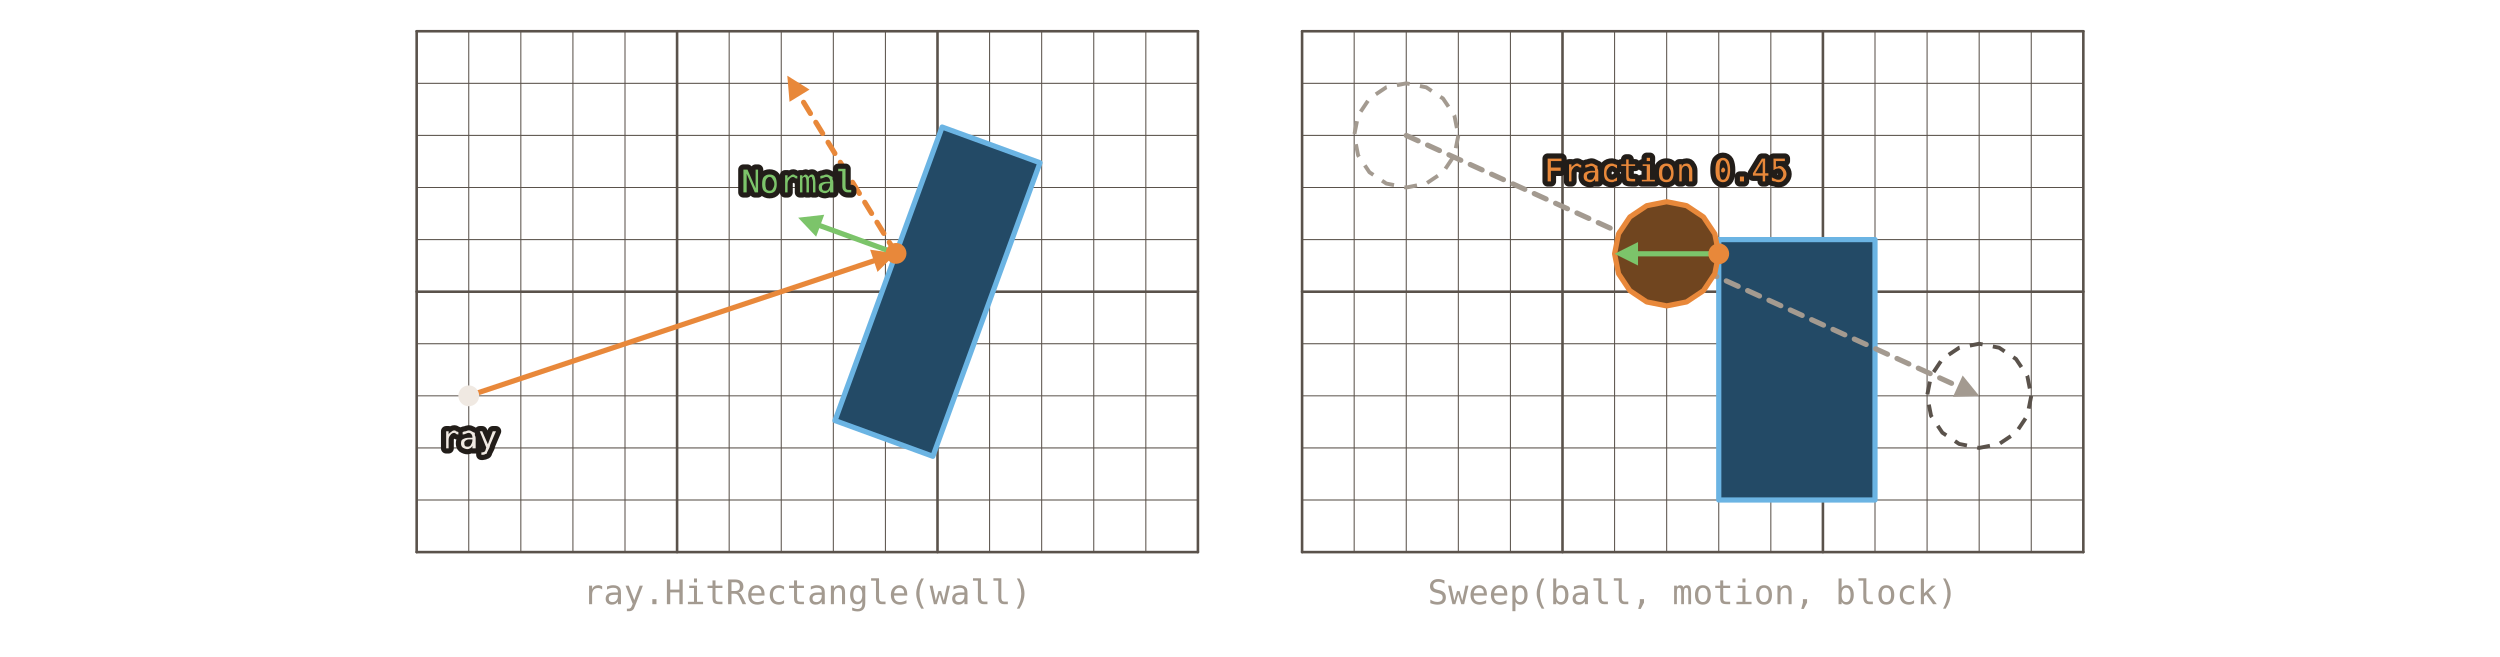
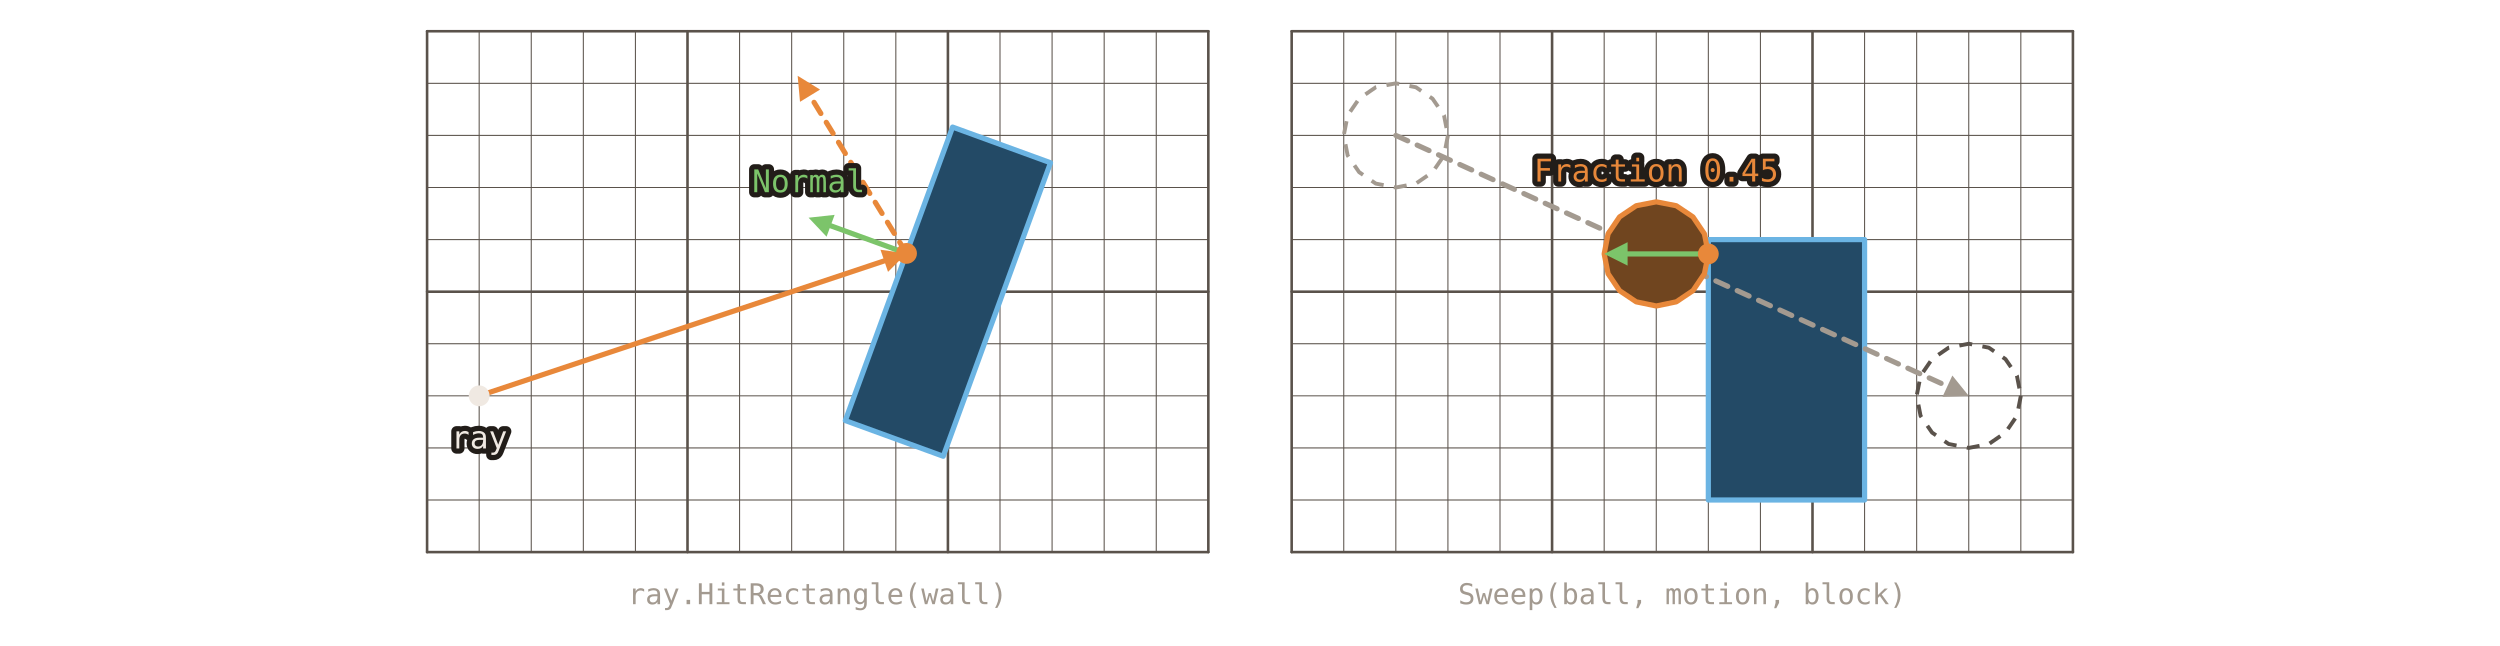
- <svg xmlns="http://www.w3.org/2000/svg" width="960" height="252" viewBox="0 0 960 252" role="img">
-   <g transform="translate(160.0 12.0) scale(20) translate(-0.000 -0.000)">
-     <line x1="0.000" y1="0.000" x2="0.000" y2="10.000" stroke="#5a524b" stroke-width="0.050" stroke-linecap="round" />
-     <line x1="1.000" y1="0.000" x2="1.000" y2="10.000" stroke="#5a524b" stroke-width="0.020" stroke-linecap="round" />
-     <line x1="2.000" y1="0.000" x2="2.000" y2="10.000" stroke="#5a524b" stroke-width="0.020" stroke-linecap="round" />
-     <line x1="3.000" y1="0.000" x2="3.000" y2="10.000" stroke="#5a524b" stroke-width="0.020" stroke-linecap="round" />
-     <line x1="4.000" y1="0.000" x2="4.000" y2="10.000" stroke="#5a524b" stroke-width="0.020" stroke-linecap="round" />
-     <line x1="5.000" y1="0.000" x2="5.000" y2="10.000" stroke="#5a524b" stroke-width="0.050" stroke-linecap="round" />
-     <line x1="6.000" y1="0.000" x2="6.000" y2="10.000" stroke="#5a524b" stroke-width="0.020" stroke-linecap="round" />
-     <line x1="7.000" y1="0.000" x2="7.000" y2="10.000" stroke="#5a524b" stroke-width="0.020" stroke-linecap="round" />
-     <line x1="8.000" y1="0.000" x2="8.000" y2="10.000" stroke="#5a524b" stroke-width="0.020" stroke-linecap="round" />
-     <line x1="9.000" y1="0.000" x2="9.000" y2="10.000" stroke="#5a524b" stroke-width="0.020" stroke-linecap="round" />
-     <line x1="10.000" y1="0.000" x2="10.000" y2="10.000" stroke="#5a524b" stroke-width="0.050" stroke-linecap="round" />
-     <line x1="11.000" y1="0.000" x2="11.000" y2="10.000" stroke="#5a524b" stroke-width="0.020" stroke-linecap="round" />
-     <line x1="12.000" y1="0.000" x2="12.000" y2="10.000" stroke="#5a524b" stroke-width="0.020" stroke-linecap="round" />
-     <line x1="13.000" y1="0.000" x2="13.000" y2="10.000" stroke="#5a524b" stroke-width="0.020" stroke-linecap="round" />
-     <line x1="14.000" y1="0.000" x2="14.000" y2="10.000" stroke="#5a524b" stroke-width="0.020" stroke-linecap="round" />
-     <line x1="15.000" y1="0.000" x2="15.000" y2="10.000" stroke="#5a524b" stroke-width="0.050" stroke-linecap="round" />
-     <line x1="0.000" y1="0.000" x2="15.000" y2="0.000" stroke="#5a524b" stroke-width="0.050" stroke-linecap="round" />
-     <line x1="0.000" y1="1.000" x2="15.000" y2="1.000" stroke="#5a524b" stroke-width="0.020" stroke-linecap="round" />
-     <line x1="0.000" y1="2.000" x2="15.000" y2="2.000" stroke="#5a524b" stroke-width="0.020" stroke-linecap="round" />
-     <line x1="0.000" y1="3.000" x2="15.000" y2="3.000" stroke="#5a524b" stroke-width="0.020" stroke-linecap="round" />
-     <line x1="0.000" y1="4.000" x2="15.000" y2="4.000" stroke="#5a524b" stroke-width="0.020" stroke-linecap="round" />
-     <line x1="0.000" y1="5.000" x2="15.000" y2="5.000" stroke="#5a524b" stroke-width="0.050" stroke-linecap="round" />
-     <line x1="0.000" y1="6.000" x2="15.000" y2="6.000" stroke="#5a524b" stroke-width="0.020" stroke-linecap="round" />
-     <line x1="0.000" y1="7.000" x2="15.000" y2="7.000" stroke="#5a524b" stroke-width="0.020" stroke-linecap="round" />
-     <line x1="0.000" y1="8.000" x2="15.000" y2="8.000" stroke="#5a524b" stroke-width="0.020" stroke-linecap="round" />
-     <line x1="0.000" y1="9.000" x2="15.000" y2="9.000" stroke="#5a524b" stroke-width="0.020" stroke-linecap="round" />
-     <line x1="0.000" y1="10.000" x2="15.000" y2="10.000" stroke="#5a524b" stroke-width="0.050" stroke-linecap="round" />
-     <polygon points="10.089,1.839 11.968,2.525 9.911,8.161 8.032,7.475" fill="#234a66" stroke="#6bb4e3" stroke-width="0.100" stroke-linejoin="round" />
-     <line x1="1.000" y1="7.000" x2="8.777" y2="4.408" stroke="#e8883a" stroke-width="0.100" stroke-linecap="round" />
-     <polygon points="9.204,4.265 8.848,4.621 8.706,4.194" fill="#e8883a" />
-     <line x1="9.204" y1="4.265" x2="7.748" y2="3.734" stroke="#7cc46a" stroke-width="0.100" stroke-linecap="round" />
-     <polygon points="7.325,3.580 7.825,3.523 7.670,3.945" fill="#7cc46a" />
-     <line x1="9.204" y1="4.265" x2="7.351" y2="1.237" stroke="#e8883a" stroke-width="0.100" stroke-dasharray="0.250 0.200" stroke-linecap="round" />
-     <polygon points="7.116,0.853 7.543,1.120 7.159,1.355" fill="#e8883a" />
-     <circle cx="9.204" cy="4.265" r="0.200" fill="#e8883a" />
-     <text x="7.325" y="3.090" font-family="ui-monospace, SFMono-Regular, Menlo, Consolas, monospace" font-size="0.600" text-anchor="middle" fill="#7cc46a" stroke="#221d19" stroke-width="0.200" stroke-linejoin="round" paint-order="stroke">Normal</text>
-     <circle cx="1.000" cy="7.000" r="0.200" fill="#f0e9e2" />
-     <text x="1.000" y="8.010" font-family="ui-monospace, SFMono-Regular, Menlo, Consolas, monospace" font-size="0.600" text-anchor="middle" fill="#f0e9e2" stroke="#221d19" stroke-width="0.200" stroke-linejoin="round" paint-order="stroke">ray</text>
+ <svg xmlns="http://www.w3.org/2000/svg" width="960" height="248" viewBox="0 0 960 248" role="img">
+   <g transform="translate(164.0 12.0)">
+     <line x1="0.0" y1="0.0" x2="0.0" y2="200.0" fill="none" stroke="#5a524b" stroke-width="1" stroke-linecap="round" />
+     <line x1="20.0" y1="0.0" x2="20.0" y2="200.0" fill="none" stroke="#5a524b" stroke-width="0.4" stroke-linecap="round" />
+     <line x1="40.0" y1="0.0" x2="40.0" y2="200.0" fill="none" stroke="#5a524b" stroke-width="0.4" stroke-linecap="round" />
+     <line x1="60.0" y1="0.0" x2="60.0" y2="200.0" fill="none" stroke="#5a524b" stroke-width="0.4" stroke-linecap="round" />
+     <line x1="80.0" y1="0.0" x2="80.0" y2="200.0" fill="none" stroke="#5a524b" stroke-width="0.4" stroke-linecap="round" />
+     <line x1="100.0" y1="0.0" x2="100.0" y2="200.0" fill="none" stroke="#5a524b" stroke-width="1" stroke-linecap="round" />
+     <line x1="120.0" y1="0.0" x2="120.0" y2="200.0" fill="none" stroke="#5a524b" stroke-width="0.4" stroke-linecap="round" />
+     <line x1="140.0" y1="0.0" x2="140.0" y2="200.0" fill="none" stroke="#5a524b" stroke-width="0.4" stroke-linecap="round" />
+     <line x1="160.0" y1="0.0" x2="160.0" y2="200.0" fill="none" stroke="#5a524b" stroke-width="0.4" stroke-linecap="round" />
+     <line x1="180.0" y1="0.0" x2="180.0" y2="200.0" fill="none" stroke="#5a524b" stroke-width="0.4" stroke-linecap="round" />
+     <line x1="200.0" y1="0.0" x2="200.0" y2="200.0" fill="none" stroke="#5a524b" stroke-width="1" stroke-linecap="round" />
+     <line x1="220.0" y1="0.0" x2="220.0" y2="200.0" fill="none" stroke="#5a524b" stroke-width="0.4" stroke-linecap="round" />
+     <line x1="240.0" y1="0.0" x2="240.0" y2="200.0" fill="none" stroke="#5a524b" stroke-width="0.4" stroke-linecap="round" />
+     <line x1="260.0" y1="0.0" x2="260.0" y2="200.0" fill="none" stroke="#5a524b" stroke-width="0.4" stroke-linecap="round" />
+     <line x1="280.0" y1="0.0" x2="280.0" y2="200.0" fill="none" stroke="#5a524b" stroke-width="0.4" stroke-linecap="round" />
+     <line x1="300.0" y1="0.0" x2="300.0" y2="200.0" fill="none" stroke="#5a524b" stroke-width="1" stroke-linecap="round" />
+     <line x1="0.0" y1="0.0" x2="300.0" y2="0.0" fill="none" stroke="#5a524b" stroke-width="1" stroke-linecap="round" />
+     <line x1="0.0" y1="20.0" x2="300.0" y2="20.0" fill="none" stroke="#5a524b" stroke-width="0.4" stroke-linecap="round" />
+     <line x1="0.0" y1="40.0" x2="300.0" y2="40.0" fill="none" stroke="#5a524b" stroke-width="0.4" stroke-linecap="round" />
+     <line x1="0.0" y1="60.0" x2="300.0" y2="60.0" fill="none" stroke="#5a524b" stroke-width="0.4" stroke-linecap="round" />
+     <line x1="0.0" y1="80.0" x2="300.0" y2="80.0" fill="none" stroke="#5a524b" stroke-width="0.4" stroke-linecap="round" />
+     <line x1="0.0" y1="100.0" x2="300.0" y2="100.0" fill="none" stroke="#5a524b" stroke-width="1" stroke-linecap="round" />
+     <line x1="0.0" y1="120.0" x2="300.0" y2="120.0" fill="none" stroke="#5a524b" stroke-width="0.4" stroke-linecap="round" />
+     <line x1="0.0" y1="140.0" x2="300.0" y2="140.0" fill="none" stroke="#5a524b" stroke-width="0.4" stroke-linecap="round" />
+     <line x1="0.0" y1="160.0" x2="300.0" y2="160.0" fill="none" stroke="#5a524b" stroke-width="0.4" stroke-linecap="round" />
+     <line x1="0.0" y1="180.0" x2="300.0" y2="180.0" fill="none" stroke="#5a524b" stroke-width="0.4" stroke-linecap="round" />
+     <line x1="0.0" y1="200.0" x2="300.0" y2="200.0" fill="none" stroke="#5a524b" stroke-width="1" stroke-linecap="round" />
+     <polygon points="201.8,36.8 239.4,50.5 198.2,163.2 160.6,149.5" fill="#234a66" stroke="#6bb4e3" stroke-width="2" stroke-linejoin="round" />
+     <line x1="20.0" y1="140.0" x2="175.5" y2="88.2" fill="none" stroke="#e8883a" stroke-width="2" stroke-linecap="round" />
+     <polygon points="184.1,85.3 177.0,92.4 174.1,83.9" fill="#e8883a" stroke="none" stroke-linejoin="round" />
+     <line x1="184.1" y1="85.3" x2="155.0" y2="74.7" fill="none" stroke="#7cc46a" stroke-width="2" stroke-linecap="round" />
+     <polygon points="146.5,71.6 156.5,70.5 153.4,78.9" fill="#7cc46a" stroke="none" stroke-linejoin="round" />
+     <line x1="184.1" y1="85.3" x2="147.0" y2="24.7" fill="none" stroke="#e8883a" stroke-width="2" stroke-dasharray="5 4" stroke-linecap="round" />
+     <polygon points="142.3,17.1 150.9,22.4 143.2,27.1" fill="#e8883a" stroke="none" stroke-linejoin="round" />
+     <circle cx="184.1" cy="85.3" r="4" fill="#e8883a" stroke="none" />
+     <text x="146.5" y="61.8" font-family="ui-monospace, SFMono-Regular, Menlo, Consolas, monospace" font-size="12" text-anchor="middle" stroke="#221d19" stroke-width="4" stroke-linejoin="round" paint-order="stroke" fill="#7cc46a">Normal</text>
+     <circle cx="20.0" cy="140.0" r="4" fill="#f0e9e2" stroke="none" />
+     <text x="20.0" y="160.2" font-family="ui-monospace, SFMono-Regular, Menlo, Consolas, monospace" font-size="12" text-anchor="middle" stroke="#221d19" stroke-width="4" stroke-linejoin="round" paint-order="stroke" fill="#f0e9e2">ray</text>
  </g>
-   <text x="310.0" y="232.0" font-family="ui-monospace, SFMono-Regular, Menlo, Consolas, monospace" font-size="13" text-anchor="middle" fill="#a39a90">ray.HitRectangle(wall)</text>
-   <g transform="translate(500.0 12.0) scale(20) translate(-0.000 -0.000)">
-     <line x1="0.000" y1="0.000" x2="0.000" y2="10.000" stroke="#5a524b" stroke-width="0.050" stroke-linecap="round" />
-     <line x1="1.000" y1="0.000" x2="1.000" y2="10.000" stroke="#5a524b" stroke-width="0.020" stroke-linecap="round" />
-     <line x1="2.000" y1="0.000" x2="2.000" y2="10.000" stroke="#5a524b" stroke-width="0.020" stroke-linecap="round" />
-     <line x1="3.000" y1="0.000" x2="3.000" y2="10.000" stroke="#5a524b" stroke-width="0.020" stroke-linecap="round" />
-     <line x1="4.000" y1="0.000" x2="4.000" y2="10.000" stroke="#5a524b" stroke-width="0.020" stroke-linecap="round" />
-     <line x1="5.000" y1="0.000" x2="5.000" y2="10.000" stroke="#5a524b" stroke-width="0.050" stroke-linecap="round" />
-     <line x1="6.000" y1="0.000" x2="6.000" y2="10.000" stroke="#5a524b" stroke-width="0.020" stroke-linecap="round" />
-     <line x1="7.000" y1="0.000" x2="7.000" y2="10.000" stroke="#5a524b" stroke-width="0.020" stroke-linecap="round" />
-     <line x1="8.000" y1="0.000" x2="8.000" y2="10.000" stroke="#5a524b" stroke-width="0.020" stroke-linecap="round" />
-     <line x1="9.000" y1="0.000" x2="9.000" y2="10.000" stroke="#5a524b" stroke-width="0.020" stroke-linecap="round" />
-     <line x1="10.000" y1="0.000" x2="10.000" y2="10.000" stroke="#5a524b" stroke-width="0.050" stroke-linecap="round" />
-     <line x1="11.000" y1="0.000" x2="11.000" y2="10.000" stroke="#5a524b" stroke-width="0.020" stroke-linecap="round" />
-     <line x1="12.000" y1="0.000" x2="12.000" y2="10.000" stroke="#5a524b" stroke-width="0.020" stroke-linecap="round" />
-     <line x1="13.000" y1="0.000" x2="13.000" y2="10.000" stroke="#5a524b" stroke-width="0.020" stroke-linecap="round" />
-     <line x1="14.000" y1="0.000" x2="14.000" y2="10.000" stroke="#5a524b" stroke-width="0.020" stroke-linecap="round" />
-     <line x1="15.000" y1="0.000" x2="15.000" y2="10.000" stroke="#5a524b" stroke-width="0.050" stroke-linecap="round" />
-     <line x1="0.000" y1="0.000" x2="15.000" y2="0.000" stroke="#5a524b" stroke-width="0.050" stroke-linecap="round" />
-     <line x1="0.000" y1="1.000" x2="15.000" y2="1.000" stroke="#5a524b" stroke-width="0.020" stroke-linecap="round" />
-     <line x1="0.000" y1="2.000" x2="15.000" y2="2.000" stroke="#5a524b" stroke-width="0.020" stroke-linecap="round" />
-     <line x1="0.000" y1="3.000" x2="15.000" y2="3.000" stroke="#5a524b" stroke-width="0.020" stroke-linecap="round" />
-     <line x1="0.000" y1="4.000" x2="15.000" y2="4.000" stroke="#5a524b" stroke-width="0.020" stroke-linecap="round" />
-     <line x1="0.000" y1="5.000" x2="15.000" y2="5.000" stroke="#5a524b" stroke-width="0.050" stroke-linecap="round" />
-     <line x1="0.000" y1="6.000" x2="15.000" y2="6.000" stroke="#5a524b" stroke-width="0.020" stroke-linecap="round" />
-     <line x1="0.000" y1="7.000" x2="15.000" y2="7.000" stroke="#5a524b" stroke-width="0.020" stroke-linecap="round" />
-     <line x1="0.000" y1="8.000" x2="15.000" y2="8.000" stroke="#5a524b" stroke-width="0.020" stroke-linecap="round" />
-     <line x1="0.000" y1="9.000" x2="15.000" y2="9.000" stroke="#5a524b" stroke-width="0.020" stroke-linecap="round" />
-     <line x1="0.000" y1="10.000" x2="15.000" y2="10.000" stroke="#5a524b" stroke-width="0.050" stroke-linecap="round" />
-     <polygon points="8.000,4.000 11.000,4.000 11.000,9.000 8.000,9.000" fill="#234a66" stroke="#6bb4e3" stroke-width="0.100" stroke-linejoin="round" />
-     <polygon points="3.000,2.000 2.924,2.383 2.707,2.707 2.383,2.924 2.000,3.000 1.617,2.924 1.293,2.707 1.076,2.383 1.000,2.000 1.076,1.617 1.293,1.293 1.617,1.076 2.000,1.000 2.383,1.076 2.707,1.293 2.924,1.617" fill="none" stroke="#a39a90" stroke-width="0.075" stroke-dasharray="0.250 0.200" stroke-linejoin="round" />
-     <polygon points="14.000,7.000 13.924,7.383 13.707,7.707 13.383,7.924 13.000,8.000 12.617,7.924 12.293,7.707 12.076,7.383 12.000,7.000 12.076,6.617 12.293,6.293 12.617,6.076 13.000,6.000 13.383,6.076 13.707,6.293 13.924,6.617" fill="none" stroke="#5a524b" stroke-width="0.075" stroke-dasharray="0.250 0.200" stroke-linejoin="round" />
-     <line x1="2.000" y1="2.000" x2="12.590" y2="6.814" stroke="#a39a90" stroke-width="0.100" stroke-dasharray="0.250 0.200" stroke-linecap="round" />
-     <polygon points="13.000,7.000 12.497,7.019 12.683,6.609" fill="#a39a90" />
-     <polygon points="8.000,4.273 7.924,4.655 7.707,4.980 7.383,5.197 7.000,5.273 6.617,5.197 6.293,4.980 6.076,4.655 6.000,4.273 6.076,3.890 6.293,3.566 6.617,3.349 7.000,3.273 7.383,3.349 7.707,3.566 7.924,3.890" fill="#70451f" stroke="#e8883a" stroke-width="0.100" stroke-linejoin="round" />
-     <line x1="8.000" y1="4.273" x2="6.450" y2="4.273" stroke="#7cc46a" stroke-width="0.100" stroke-linecap="round" />
-     <polygon points="6.000,4.273 6.450,4.048 6.450,4.498" fill="#7cc46a" />
-     <circle cx="8.000" cy="4.273" r="0.200" fill="#e8883a" />
-     <text x="7.000" y="2.883" font-family="ui-monospace, SFMono-Regular, Menlo, Consolas, monospace" font-size="0.600" text-anchor="middle" fill="#e8883a" stroke="#221d19" stroke-width="0.200" stroke-linejoin="round" paint-order="stroke">Fraction 0.45</text>
+   <text x="314.0" y="232.0" font-family="ui-monospace, SFMono-Regular, Menlo, Consolas, monospace" font-size="11" text-anchor="middle" fill="#a39a90">ray.HitRectangle(wall)</text>
+   <g transform="translate(496.0 12.0)">
+     <line x1="0.0" y1="0.0" x2="0.0" y2="200.0" fill="none" stroke="#5a524b" stroke-width="1" stroke-linecap="round" />
+     <line x1="20.0" y1="0.0" x2="20.0" y2="200.0" fill="none" stroke="#5a524b" stroke-width="0.4" stroke-linecap="round" />
+     <line x1="40.0" y1="0.0" x2="40.0" y2="200.0" fill="none" stroke="#5a524b" stroke-width="0.4" stroke-linecap="round" />
+     <line x1="60.0" y1="0.0" x2="60.0" y2="200.0" fill="none" stroke="#5a524b" stroke-width="0.4" stroke-linecap="round" />
+     <line x1="80.0" y1="0.0" x2="80.0" y2="200.0" fill="none" stroke="#5a524b" stroke-width="0.4" stroke-linecap="round" />
+     <line x1="100.0" y1="0.0" x2="100.0" y2="200.0" fill="none" stroke="#5a524b" stroke-width="1" stroke-linecap="round" />
+     <line x1="120.0" y1="0.0" x2="120.0" y2="200.0" fill="none" stroke="#5a524b" stroke-width="0.4" stroke-linecap="round" />
+     <line x1="140.0" y1="0.0" x2="140.0" y2="200.0" fill="none" stroke="#5a524b" stroke-width="0.4" stroke-linecap="round" />
+     <line x1="160.0" y1="0.0" x2="160.0" y2="200.0" fill="none" stroke="#5a524b" stroke-width="0.4" stroke-linecap="round" />
+     <line x1="180.0" y1="0.0" x2="180.0" y2="200.0" fill="none" stroke="#5a524b" stroke-width="0.4" stroke-linecap="round" />
+     <line x1="200.0" y1="0.0" x2="200.0" y2="200.0" fill="none" stroke="#5a524b" stroke-width="1" stroke-linecap="round" />
+     <line x1="220.0" y1="0.0" x2="220.0" y2="200.0" fill="none" stroke="#5a524b" stroke-width="0.4" stroke-linecap="round" />
+     <line x1="240.0" y1="0.0" x2="240.0" y2="200.0" fill="none" stroke="#5a524b" stroke-width="0.4" stroke-linecap="round" />
+     <line x1="260.0" y1="0.0" x2="260.0" y2="200.0" fill="none" stroke="#5a524b" stroke-width="0.4" stroke-linecap="round" />
+     <line x1="280.0" y1="0.0" x2="280.0" y2="200.0" fill="none" stroke="#5a524b" stroke-width="0.4" stroke-linecap="round" />
+     <line x1="300.0" y1="0.0" x2="300.0" y2="200.0" fill="none" stroke="#5a524b" stroke-width="1" stroke-linecap="round" />
+     <line x1="0.0" y1="0.0" x2="300.0" y2="0.0" fill="none" stroke="#5a524b" stroke-width="1" stroke-linecap="round" />
+     <line x1="0.0" y1="20.0" x2="300.0" y2="20.0" fill="none" stroke="#5a524b" stroke-width="0.4" stroke-linecap="round" />
+     <line x1="0.0" y1="40.0" x2="300.0" y2="40.0" fill="none" stroke="#5a524b" stroke-width="0.4" stroke-linecap="round" />
+     <line x1="0.0" y1="60.0" x2="300.0" y2="60.0" fill="none" stroke="#5a524b" stroke-width="0.4" stroke-linecap="round" />
+     <line x1="0.0" y1="80.0" x2="300.0" y2="80.0" fill="none" stroke="#5a524b" stroke-width="0.4" stroke-linecap="round" />
+     <line x1="0.0" y1="100.0" x2="300.0" y2="100.0" fill="none" stroke="#5a524b" stroke-width="1" stroke-linecap="round" />
+     <line x1="0.0" y1="120.0" x2="300.0" y2="120.0" fill="none" stroke="#5a524b" stroke-width="0.4" stroke-linecap="round" />
+     <line x1="0.0" y1="140.0" x2="300.0" y2="140.0" fill="none" stroke="#5a524b" stroke-width="0.4" stroke-linecap="round" />
+     <line x1="0.0" y1="160.0" x2="300.0" y2="160.0" fill="none" stroke="#5a524b" stroke-width="0.4" stroke-linecap="round" />
+     <line x1="0.0" y1="180.0" x2="300.0" y2="180.0" fill="none" stroke="#5a524b" stroke-width="0.4" stroke-linecap="round" />
+     <line x1="0.0" y1="200.0" x2="300.0" y2="200.0" fill="none" stroke="#5a524b" stroke-width="1" stroke-linecap="round" />
+     <polygon points="160.0,80.0 220.0,80.0 220.0,180.0 160.0,180.0" fill="#234a66" stroke="#6bb4e3" stroke-width="2" stroke-linejoin="round" />
+     <polygon points="60.0,40.0 58.5,47.7 54.1,54.1 47.7,58.5 40.0,60.0 32.3,58.5 25.9,54.1 21.5,47.7 20.0,40.0 21.5,32.3 25.9,25.9 32.3,21.5 40.0,20.0 47.7,21.5 54.1,25.9 58.5,32.3" fill="none" stroke="#a39a90" stroke-width="1.5" stroke-dasharray="5 4" stroke-linejoin="round" />
+     <polygon points="280.0,140.0 278.5,147.7 274.1,154.1 267.7,158.5 260.0,160.0 252.3,158.5 245.9,154.1 241.5,147.7 240.0,140.0 241.5,132.3 245.9,125.9 252.3,121.5 260.0,120.0 267.7,121.5 274.1,125.9 278.5,132.3" fill="none" stroke="#5a524b" stroke-width="1.5" stroke-dasharray="5 4" stroke-linejoin="round" />
+     <line x1="40.0" y1="40.0" x2="251.8" y2="136.3" fill="none" stroke="#a39a90" stroke-width="2" stroke-dasharray="5 4" stroke-linecap="round" />
+     <polygon points="260.0,140.0 249.9,140.4 253.7,132.2" fill="#a39a90" stroke="none" stroke-linejoin="round" />
+     <polygon points="160.0,85.5 158.5,93.1 154.1,99.6 147.7,103.9 140.0,105.5 132.3,103.9 125.9,99.6 121.5,93.1 120.0,85.5 121.5,77.8 125.9,71.3 132.3,67.0 140.0,65.5 147.7,67.0 154.1,71.3 158.5,77.8" fill="#70451f" stroke="#e8883a" stroke-width="2" stroke-linejoin="round" />
+     <line x1="160.0" y1="85.5" x2="129.0" y2="85.5" fill="none" stroke="#7cc46a" stroke-width="2" stroke-linecap="round" />
+     <polygon points="120.0,85.5 129.0,81.0 129.0,90.0" fill="#7cc46a" stroke="none" stroke-linejoin="round" />
+     <circle cx="160.0" cy="85.5" r="4" fill="#e8883a" stroke="none" />
+     <text x="140.0" y="57.7" font-family="ui-monospace, SFMono-Regular, Menlo, Consolas, monospace" font-size="12" text-anchor="middle" stroke="#221d19" stroke-width="4" stroke-linejoin="round" paint-order="stroke" fill="#e8883a">Fraction 0.45</text>
  </g>
-   <text x="650.0" y="232.0" font-family="ui-monospace, SFMono-Regular, Menlo, Consolas, monospace" font-size="13" text-anchor="middle" fill="#a39a90">Sweep(ball, motion, block)</text>
+   <text x="646.0" y="232.0" font-family="ui-monospace, SFMono-Regular, Menlo, Consolas, monospace" font-size="11" text-anchor="middle" fill="#a39a90">Sweep(ball, motion, block)</text>
</svg>
